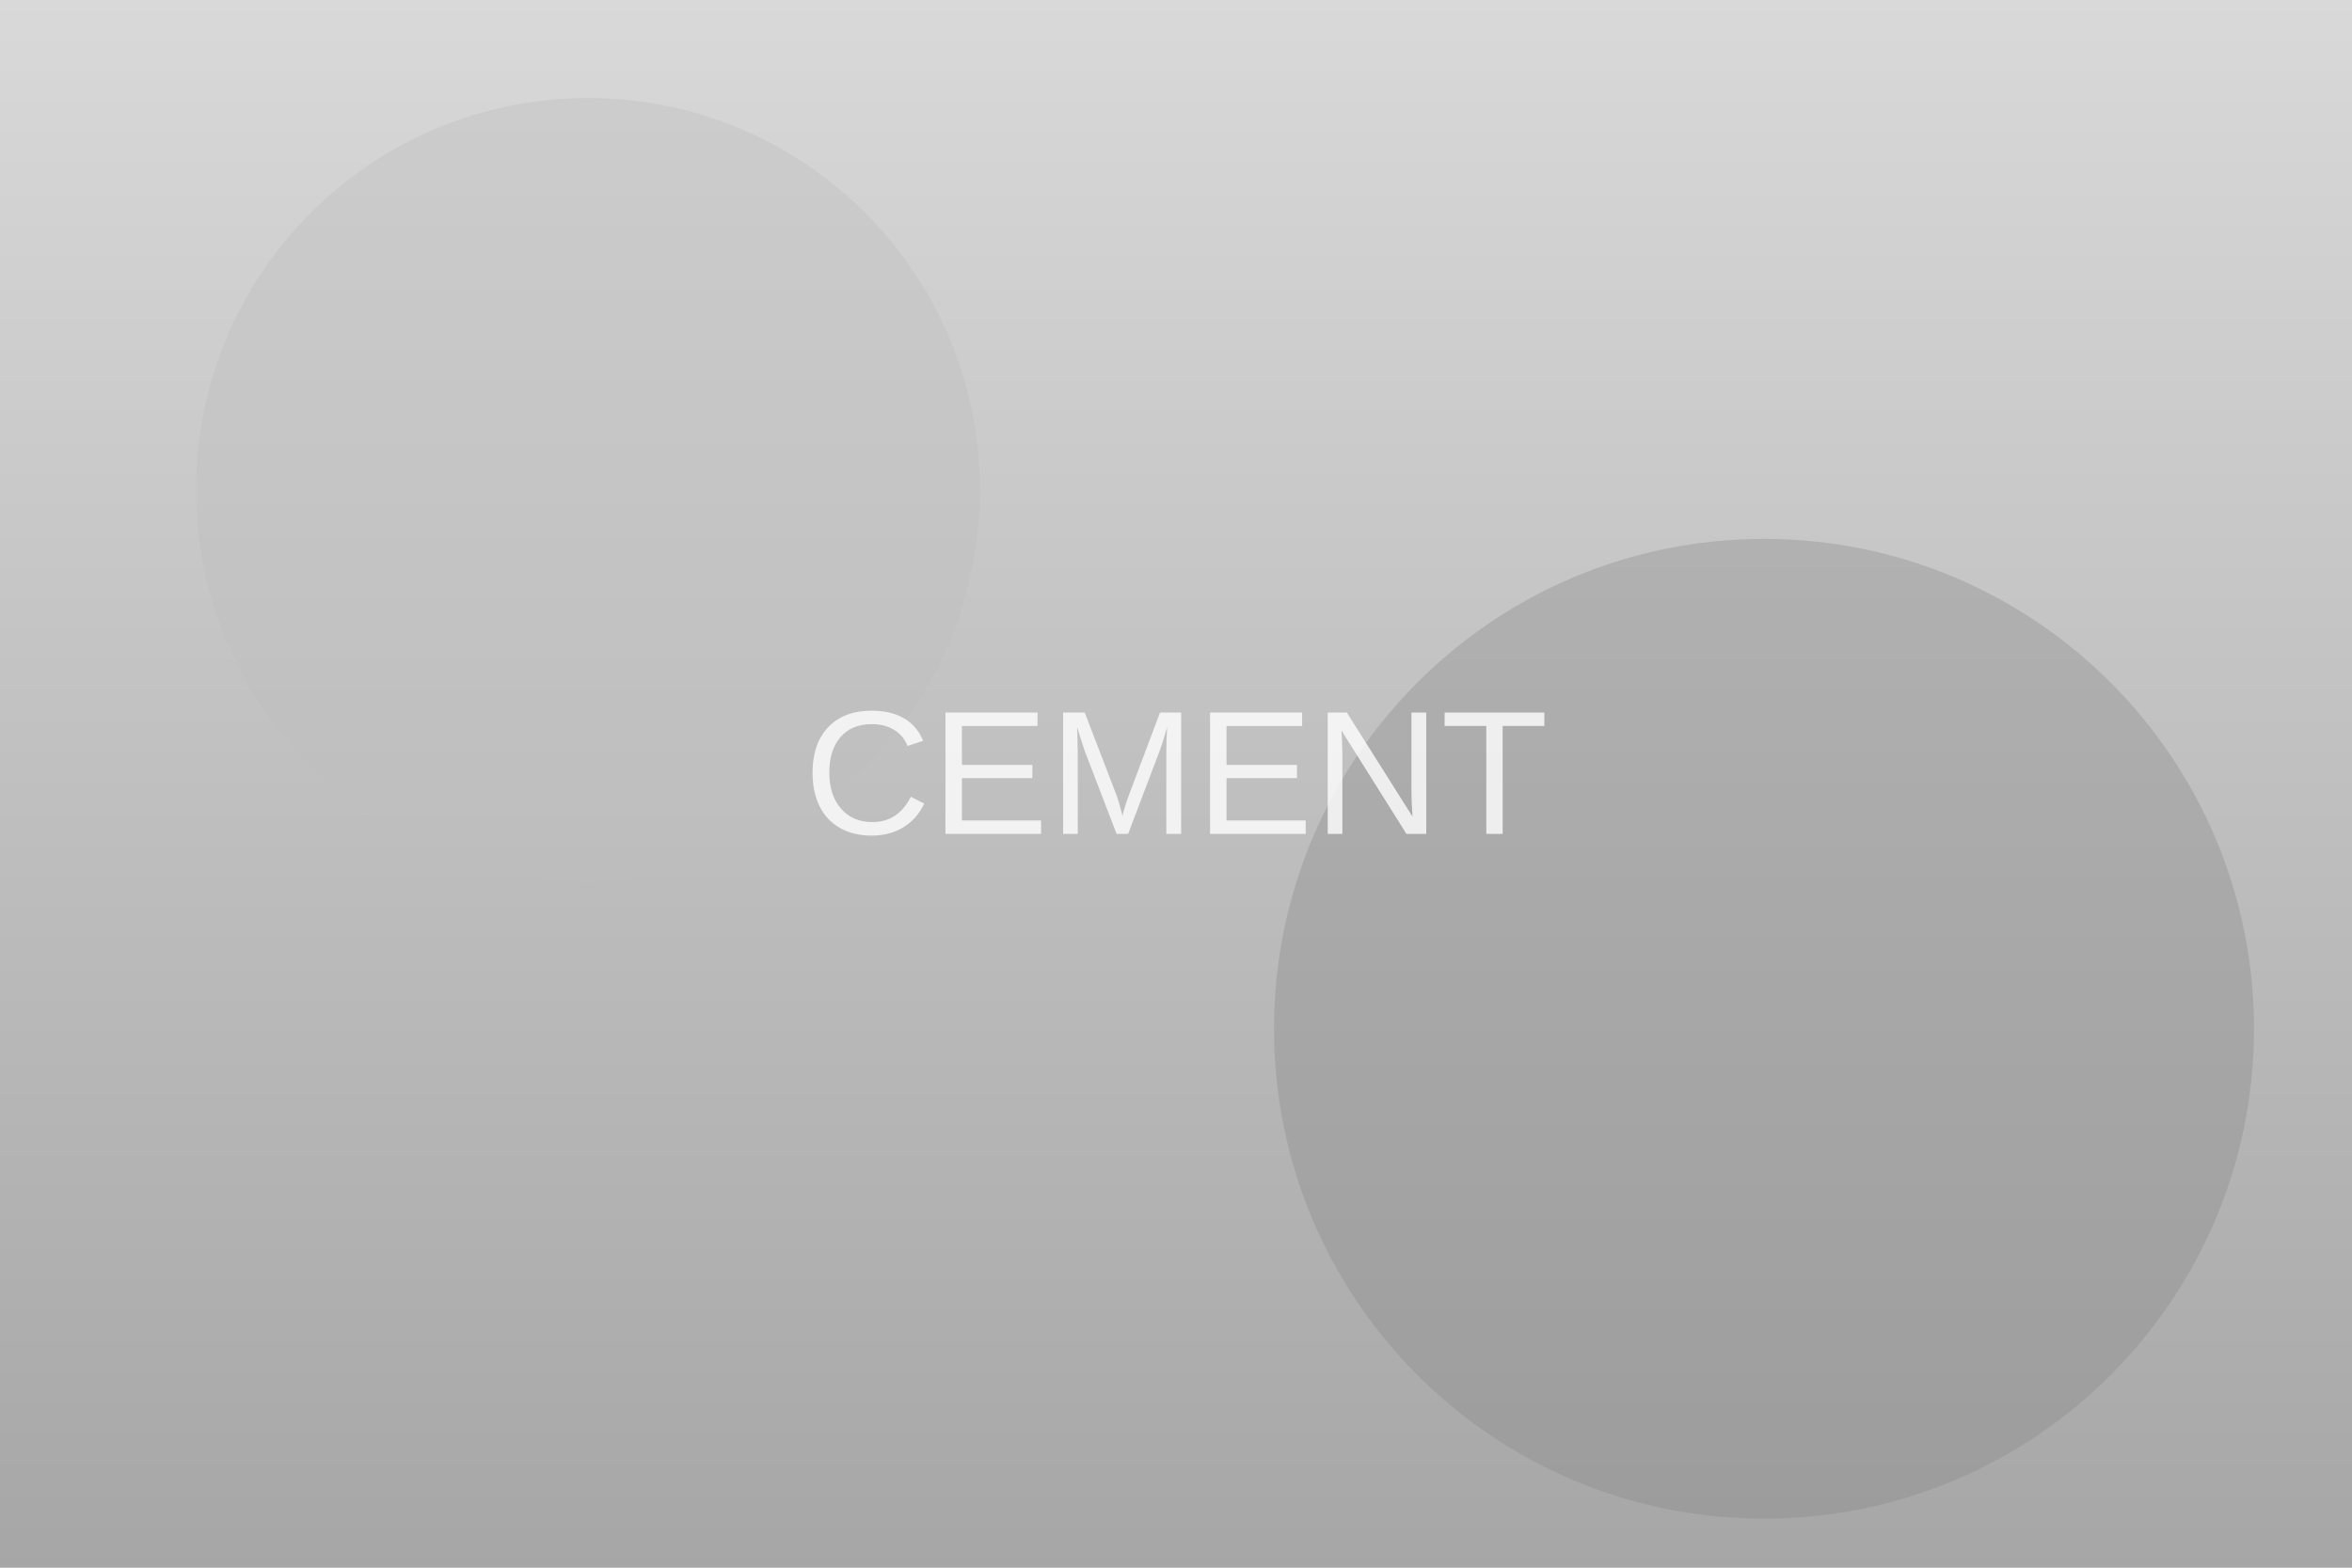
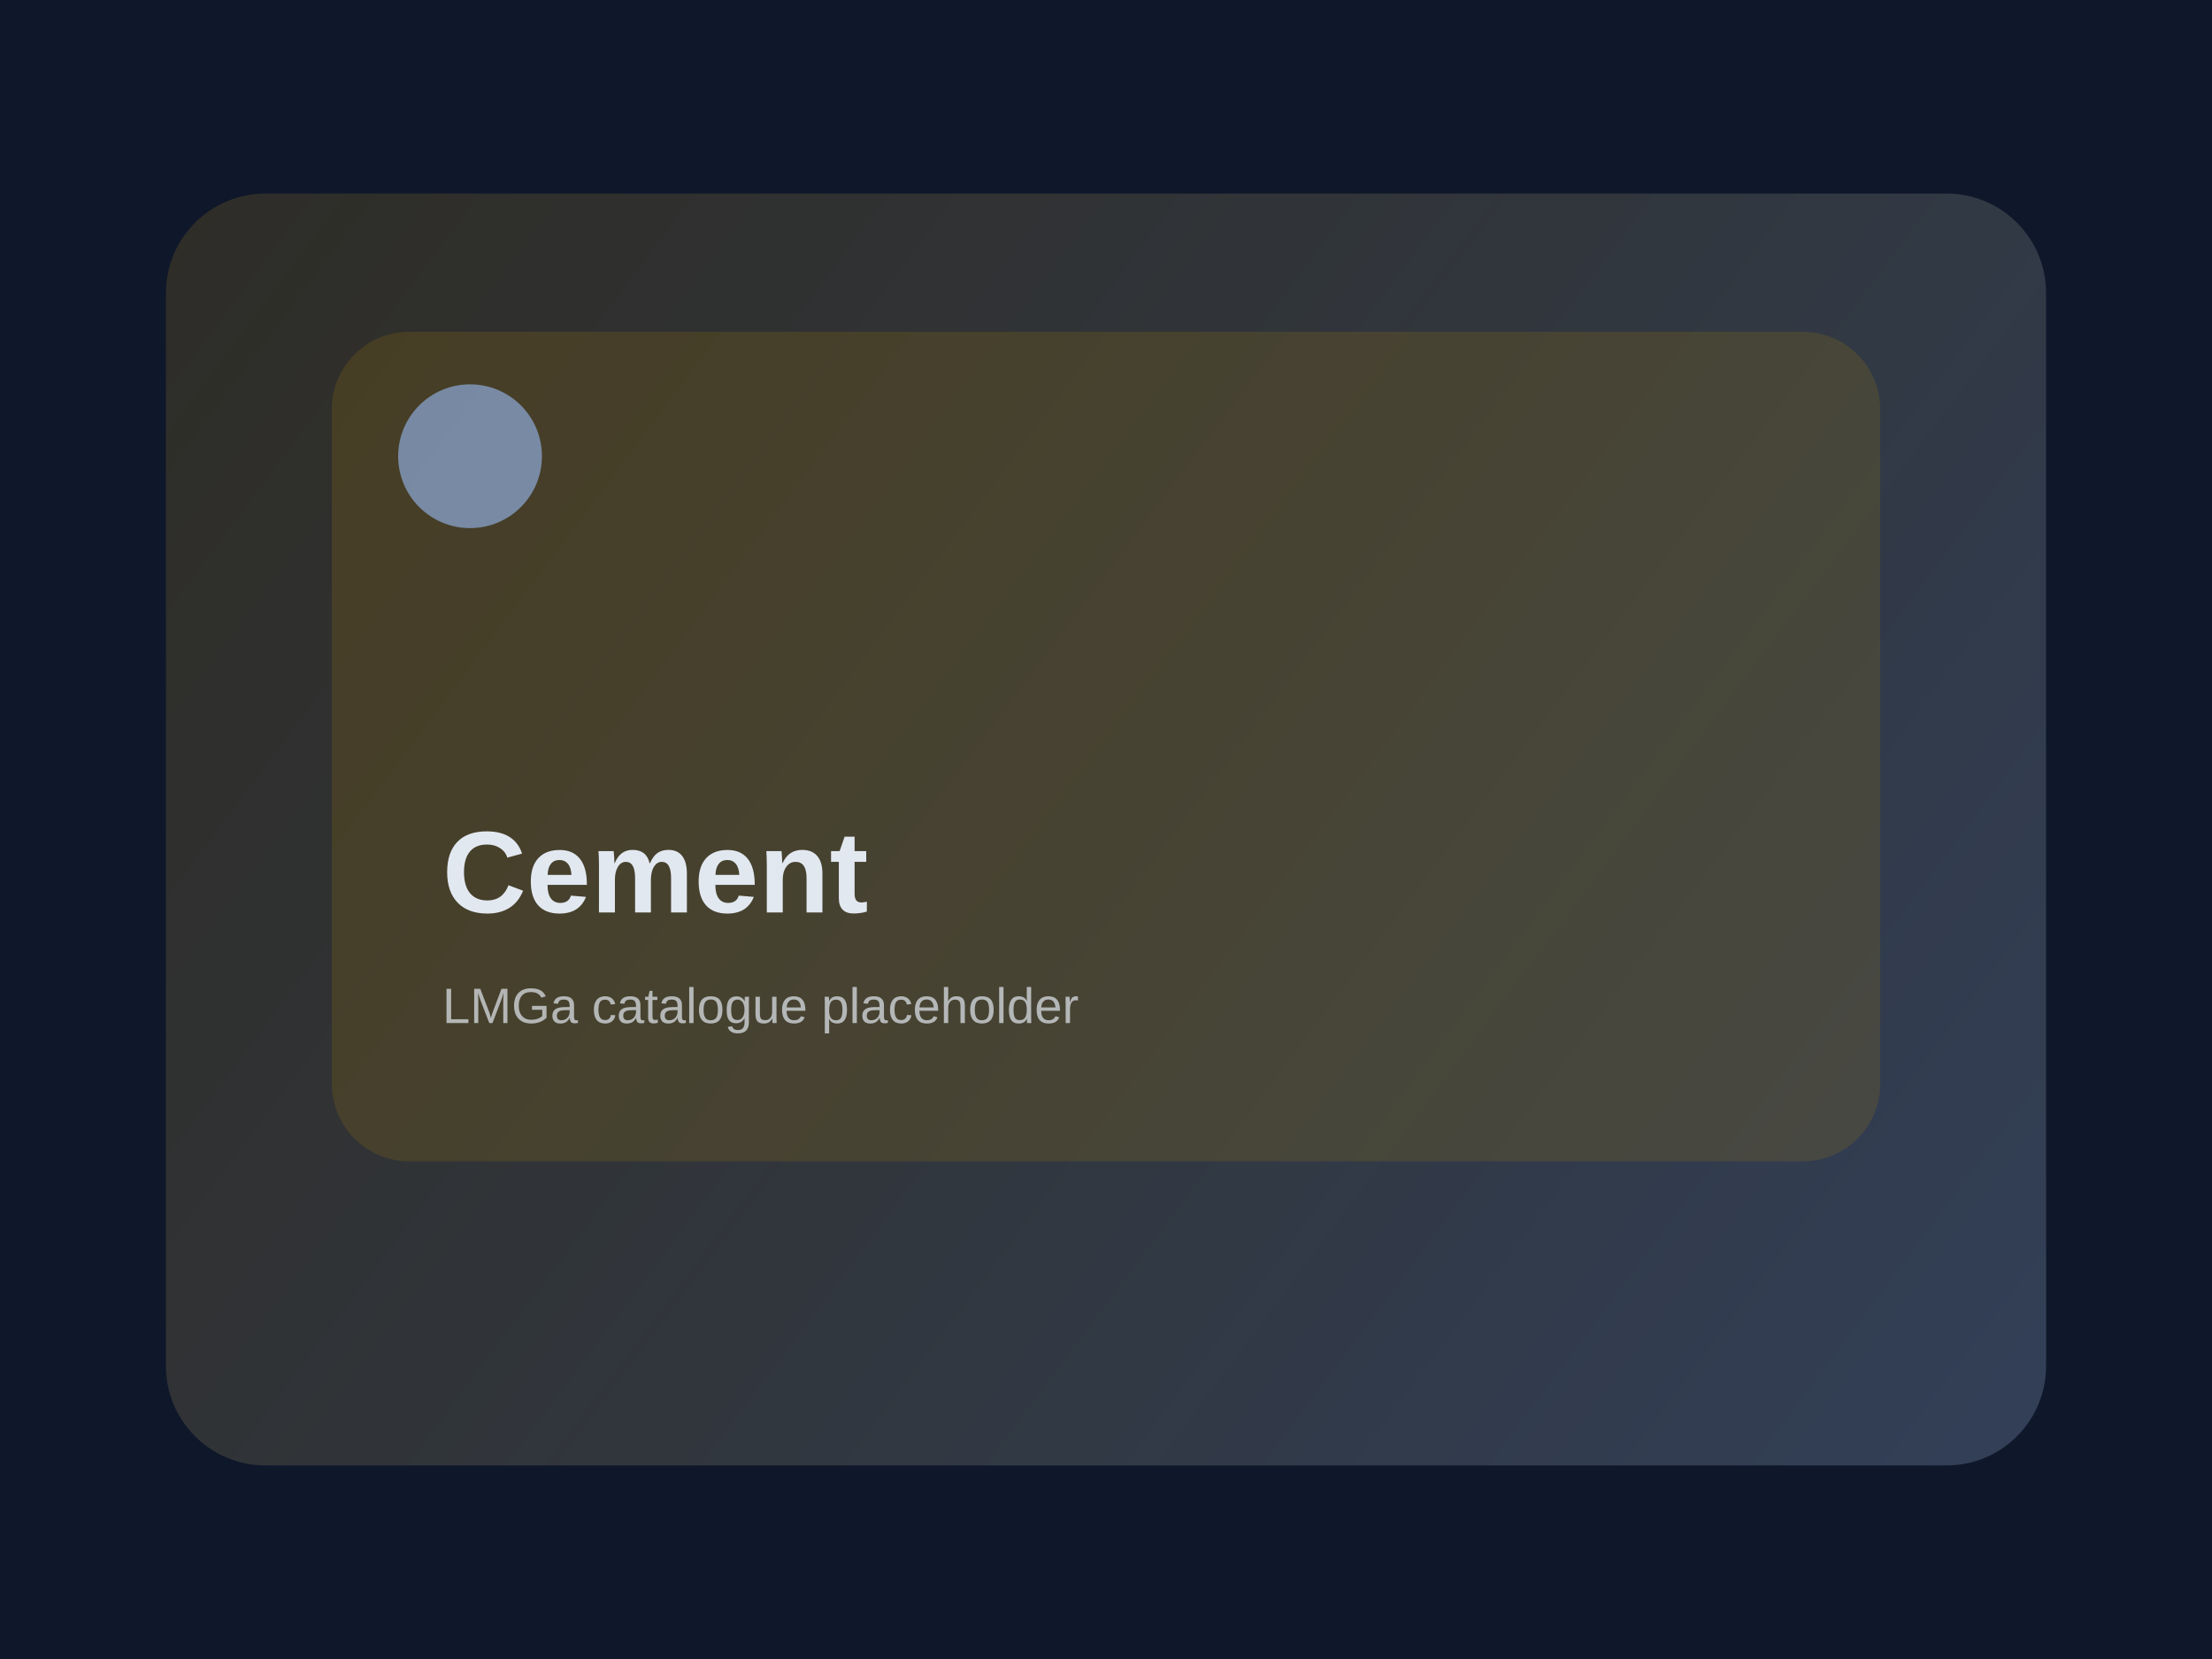
- <svg xmlns="http://www.w3.org/2000/svg" viewBox="0 0 960 640">
+ <svg xmlns="http://www.w3.org/2000/svg" width="800" height="600" viewBox="0 0 800 600" fill="none">
  <defs>
-     <linearGradient id="cementGradient" x1="0%" y1="0%" x2="0%" y2="100%">
-       <stop offset="0%" stop-color="#d9d9d9" />
-       <stop offset="100%" stop-color="#a6a6a6" />
+     <linearGradient id="g" x1="0" y1="0" x2="800" y2="600" gradientUnits="userSpaceOnUse">
+       <stop offset="0" stop-color="#ac8006" stop-opacity="0.55" />
+       <stop offset="1" stop-color="#99bdf6" stop-opacity="0.75" />
    </linearGradient>
  </defs>
-   <rect width="960" height="640" fill="url(#cementGradient)" />
-   <circle cx="240" cy="200" r="160" fill="#bfbfbf" opacity="0.4" />
-   <circle cx="720" cy="420" r="200" fill="#888888" opacity="0.35" />
-   <text x="50%" y="50%" dominant-baseline="middle" text-anchor="middle" font-family="Arial, sans-serif" font-size="72" fill="#ffffff" opacity="0.8">
-     CEMENT
-   </text>
+   <rect width="800" height="600" fill="#0f172a" />
+   <rect x="60" y="70" width="680" height="460" rx="36" fill="url(#g)" opacity="0.35" />
+   <rect x="120" y="120" width="560" height="300" rx="28" fill="#ac8006" opacity="0.18" />
+   <circle cx="170" cy="165" r="26" fill="#99bdf6" opacity="0.6" />
+   <text x="160" y="330" font-family="Arial, Helvetica, sans-serif" font-size="42" font-weight="700" fill="#e2e8f0">Cement</text>
+   <text x="160" y="370" font-family="Arial, Helvetica, sans-serif" font-size="18" font-weight="500" fill="#e2e8f0" opacity="0.7">LMGa catalogue placeholder</text>
</svg>
